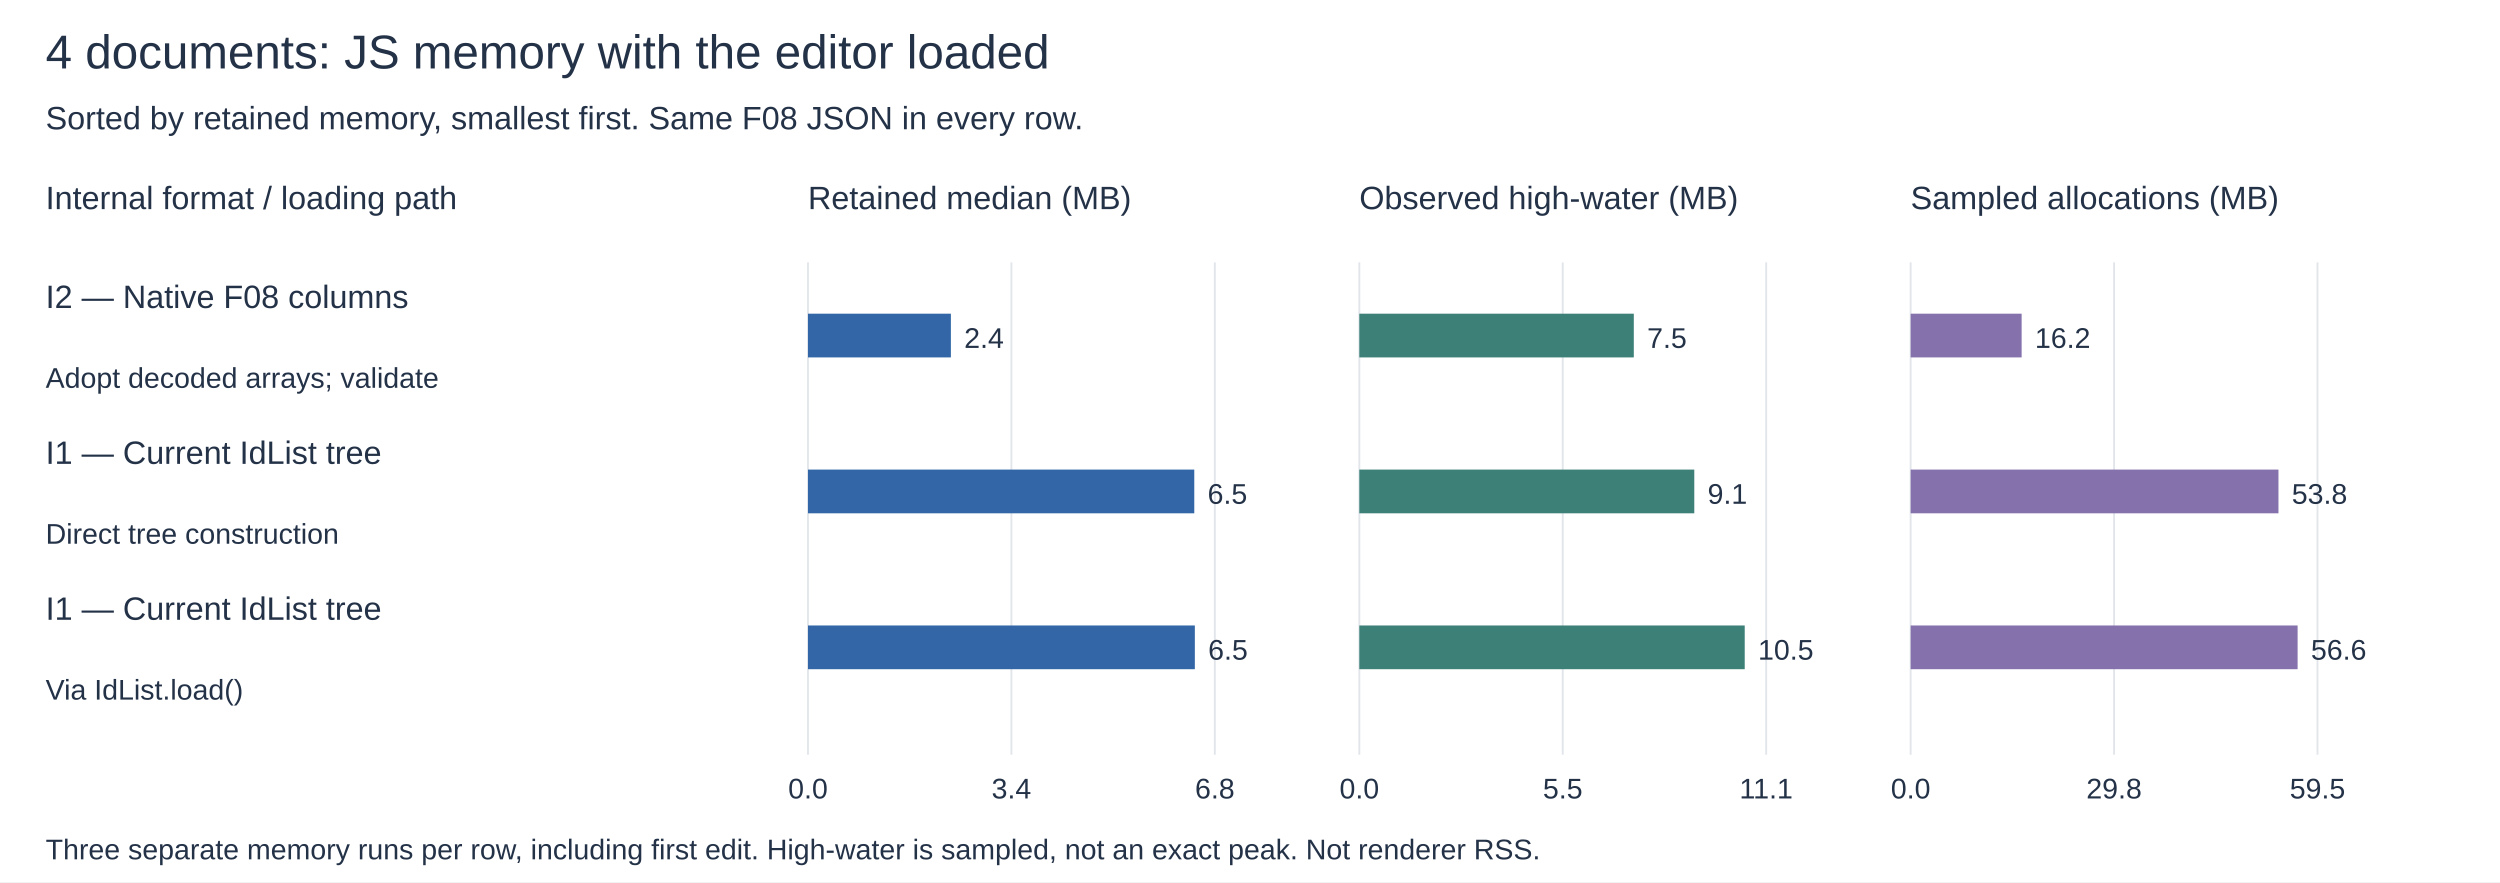
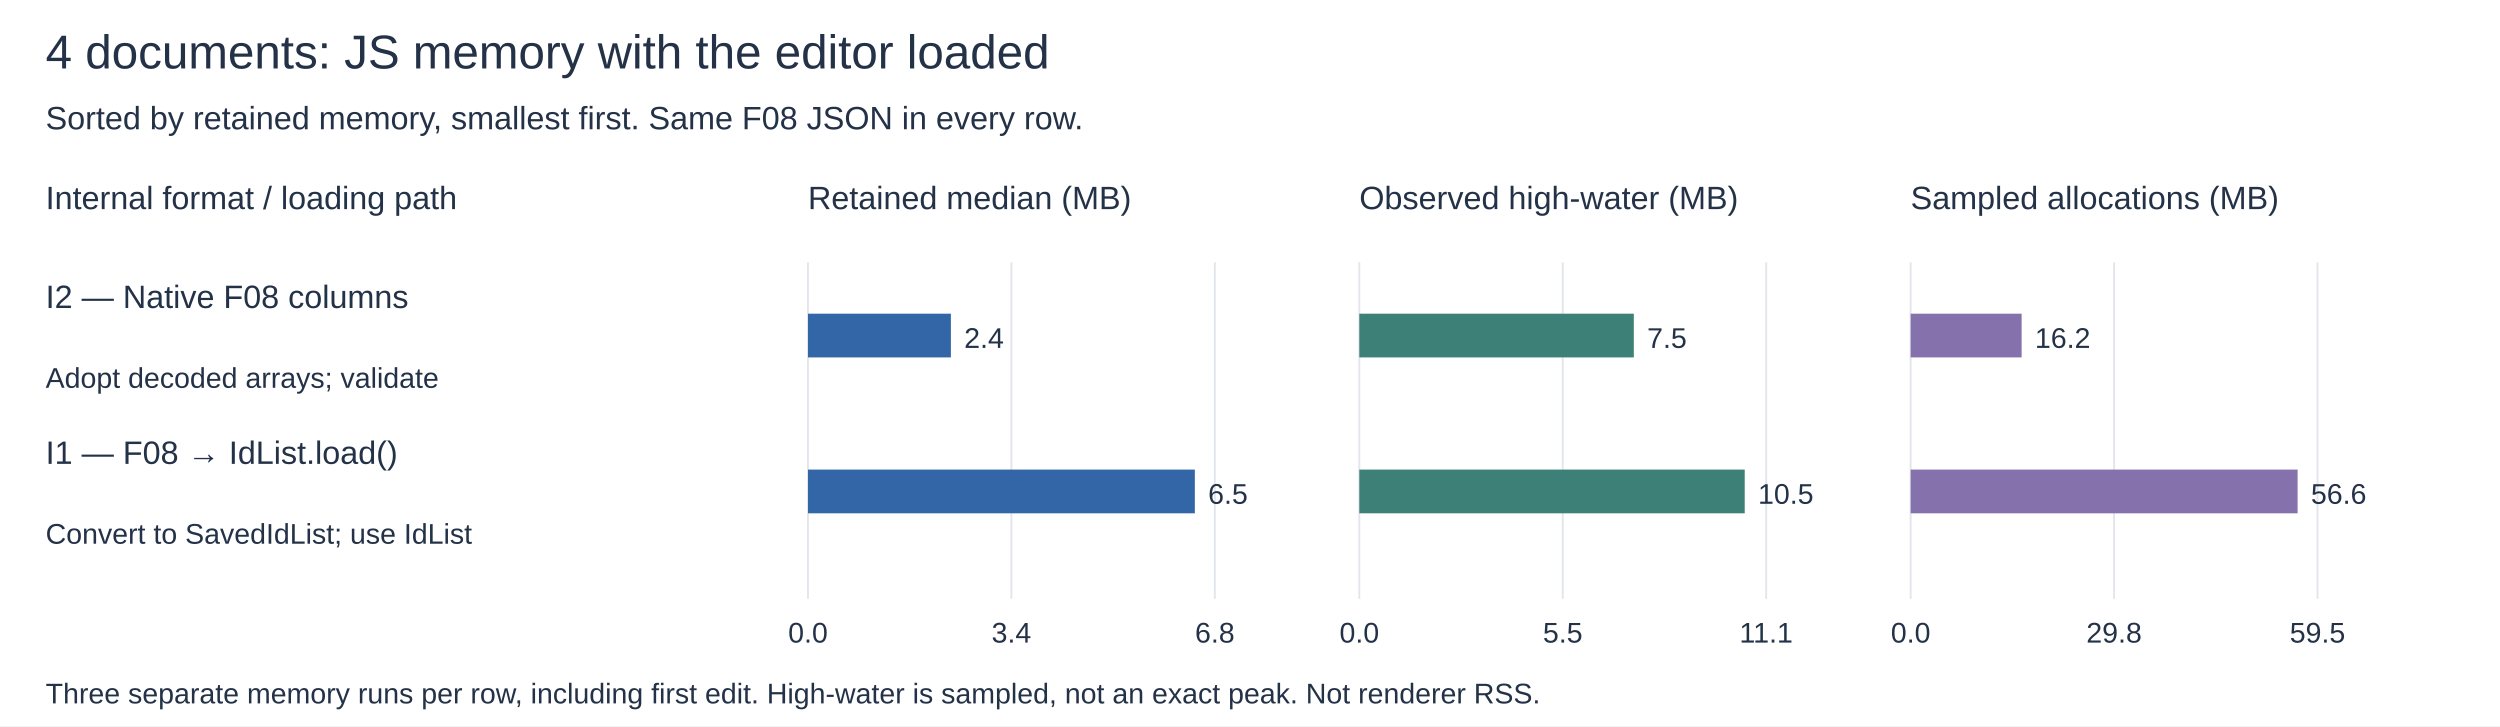
- <svg xmlns="http://www.w3.org/2000/svg" width="1315" height="464" viewBox="0 0 1315 464" role="img" aria-labelledby="title desc">
+ <svg xmlns="http://www.w3.org/2000/svg" width="1315" height="382" viewBox="0 0 1315 382" role="img" aria-labelledby="title desc">
  <style>text{font:17px Arial,Helvetica,sans-serif;fill:#243248}.small{font-size:15px}.title{font-size:25px;font-weight:500}</style>
-   <rect width="1315" height="464" fill="white" />
+   <rect width="1315" height="382" fill="white" />
  <text x="24" y="36" class="title">4 documents: JS memory with the editor loaded</text>
  <text x="24" y="68">Sorted by retained memory, smallest first. Same F08 JSON in every row.</text>
  <text x="24" y="110">Internal format / loading path</text>
  <text x="425" y="110">Retained median (MB)</text>
-   <line x1="425" x2="425" y1="138" y2="397" stroke="#e2e6eb" />
-   <text x="425" y="420" class="small" text-anchor="middle">0.0</text>
-   <line x1="532" x2="532" y1="138" y2="397" stroke="#e2e6eb" />
-   <text x="532" y="420" class="small" text-anchor="middle">3.4</text>
-   <line x1="639" x2="639" y1="138" y2="397" stroke="#e2e6eb" />
-   <text x="639" y="420" class="small" text-anchor="middle">6.8</text>
+   <line x1="425" x2="425" y1="138" y2="315" stroke="#e2e6eb" />
+   <text x="425" y="338" class="small" text-anchor="middle">0.0</text>
+   <line x1="532" x2="532" y1="138" y2="315" stroke="#e2e6eb" />
+   <text x="532" y="338" class="small" text-anchor="middle">3.4</text>
+   <line x1="639" x2="639" y1="138" y2="315" stroke="#e2e6eb" />
+   <text x="639" y="338" class="small" text-anchor="middle">6.8</text>
  <rect x="425" y="165" width="75.166" height="23" fill="#3266a6" />
  <text x="507.166" y="183" class="small">2.4</text>
-   <rect x="425" y="247" width="203.191" height="23" fill="#3266a6" />
-   <text x="635.191" y="265" class="small">6.5</text>
-   <rect x="425" y="329" width="203.485" height="23" fill="#3266a6" />
-   <text x="635.485" y="347" class="small">6.5</text>
+   <rect x="425" y="247" width="203.485" height="23" fill="#3266a6" />
+   <text x="635.485" y="265" class="small">6.5</text>
  <text x="715" y="110">Observed high-water (MB)</text>
-   <line x1="715" x2="715" y1="138" y2="397" stroke="#e2e6eb" />
-   <text x="715" y="420" class="small" text-anchor="middle">0.0</text>
-   <line x1="822" x2="822" y1="138" y2="397" stroke="#e2e6eb" />
-   <text x="822" y="420" class="small" text-anchor="middle">5.5</text>
-   <line x1="929" x2="929" y1="138" y2="397" stroke="#e2e6eb" />
-   <text x="929" y="420" class="small" text-anchor="middle">11.1</text>
+   <line x1="715" x2="715" y1="138" y2="315" stroke="#e2e6eb" />
+   <text x="715" y="338" class="small" text-anchor="middle">0.0</text>
+   <line x1="822" x2="822" y1="138" y2="315" stroke="#e2e6eb" />
+   <text x="822" y="338" class="small" text-anchor="middle">5.5</text>
+   <line x1="929" x2="929" y1="138" y2="315" stroke="#e2e6eb" />
+   <text x="929" y="338" class="small" text-anchor="middle">11.1</text>
  <rect x="715" y="165" width="144.381" height="23" fill="#3c8077" />
  <text x="866.381" y="183" class="small">7.5</text>
-   <rect x="715" y="247" width="176.193" height="23" fill="#3c8077" />
-   <text x="898.193" y="265" class="small">9.1</text>
-   <rect x="715" y="329" width="202.725" height="23" fill="#3c8077" />
-   <text x="924.725" y="347" class="small">10.5</text>
+   <rect x="715" y="247" width="202.725" height="23" fill="#3c8077" />
+   <text x="924.725" y="265" class="small">10.5</text>
  <text x="1005" y="110">Sampled allocations (MB)</text>
-   <line x1="1005" x2="1005" y1="138" y2="397" stroke="#e2e6eb" />
-   <text x="1005" y="420" class="small" text-anchor="middle">0.0</text>
-   <line x1="1112" x2="1112" y1="138" y2="397" stroke="#e2e6eb" />
-   <text x="1112" y="420" class="small" text-anchor="middle">29.8</text>
-   <line x1="1219" x2="1219" y1="138" y2="397" stroke="#e2e6eb" />
-   <text x="1219" y="420" class="small" text-anchor="middle">59.5</text>
+   <line x1="1005" x2="1005" y1="138" y2="315" stroke="#e2e6eb" />
+   <text x="1005" y="338" class="small" text-anchor="middle">0.0</text>
+   <line x1="1112" x2="1112" y1="138" y2="315" stroke="#e2e6eb" />
+   <text x="1112" y="338" class="small" text-anchor="middle">29.8</text>
+   <line x1="1219" x2="1219" y1="138" y2="315" stroke="#e2e6eb" />
+   <text x="1219" y="338" class="small" text-anchor="middle">59.5</text>
  <rect x="1005" y="165" width="58.376" height="23" fill="#8571ac" />
  <text x="1070.376" y="183" class="small">16.2</text>
-   <rect x="1005" y="247" width="193.473" height="23" fill="#8571ac" />
-   <text x="1205.473" y="265" class="small">53.8</text>
-   <rect x="1005" y="329" width="203.545" height="23" fill="#8571ac" />
-   <text x="1215.545" y="347" class="small">56.6</text>
+   <rect x="1005" y="247" width="203.545" height="23" fill="#8571ac" />
+   <text x="1215.545" y="265" class="small">56.6</text>
  <text x="24" y="162">I2 — Native F08 columns</text>
  <text x="24" y="204" class="small">Adopt decoded arrays; validate</text>
-   <text x="24" y="244">I1 — Current IdList tree</text>
-   <text x="24" y="286" class="small">Direct tree construction</text>
-   <text x="24" y="326">I1 — Current IdList tree</text>
-   <text x="24" y="368" class="small">Via IdList.load()</text>
-   <text x="24" y="452" class="small">Three separate memory runs per row, including first edit. High-water is sampled, not an exact peak. Not renderer RSS.</text>
+   <text x="24" y="244">I1 — F08 → IdList.load()</text>
+   <text x="24" y="286" class="small">Convert to SavedIdList; use IdList</text>
+   <text x="24" y="370" class="small">Three separate memory runs per row, including first edit. High-water is sampled, not an exact peak. Not renderer RSS.</text>
</svg>
